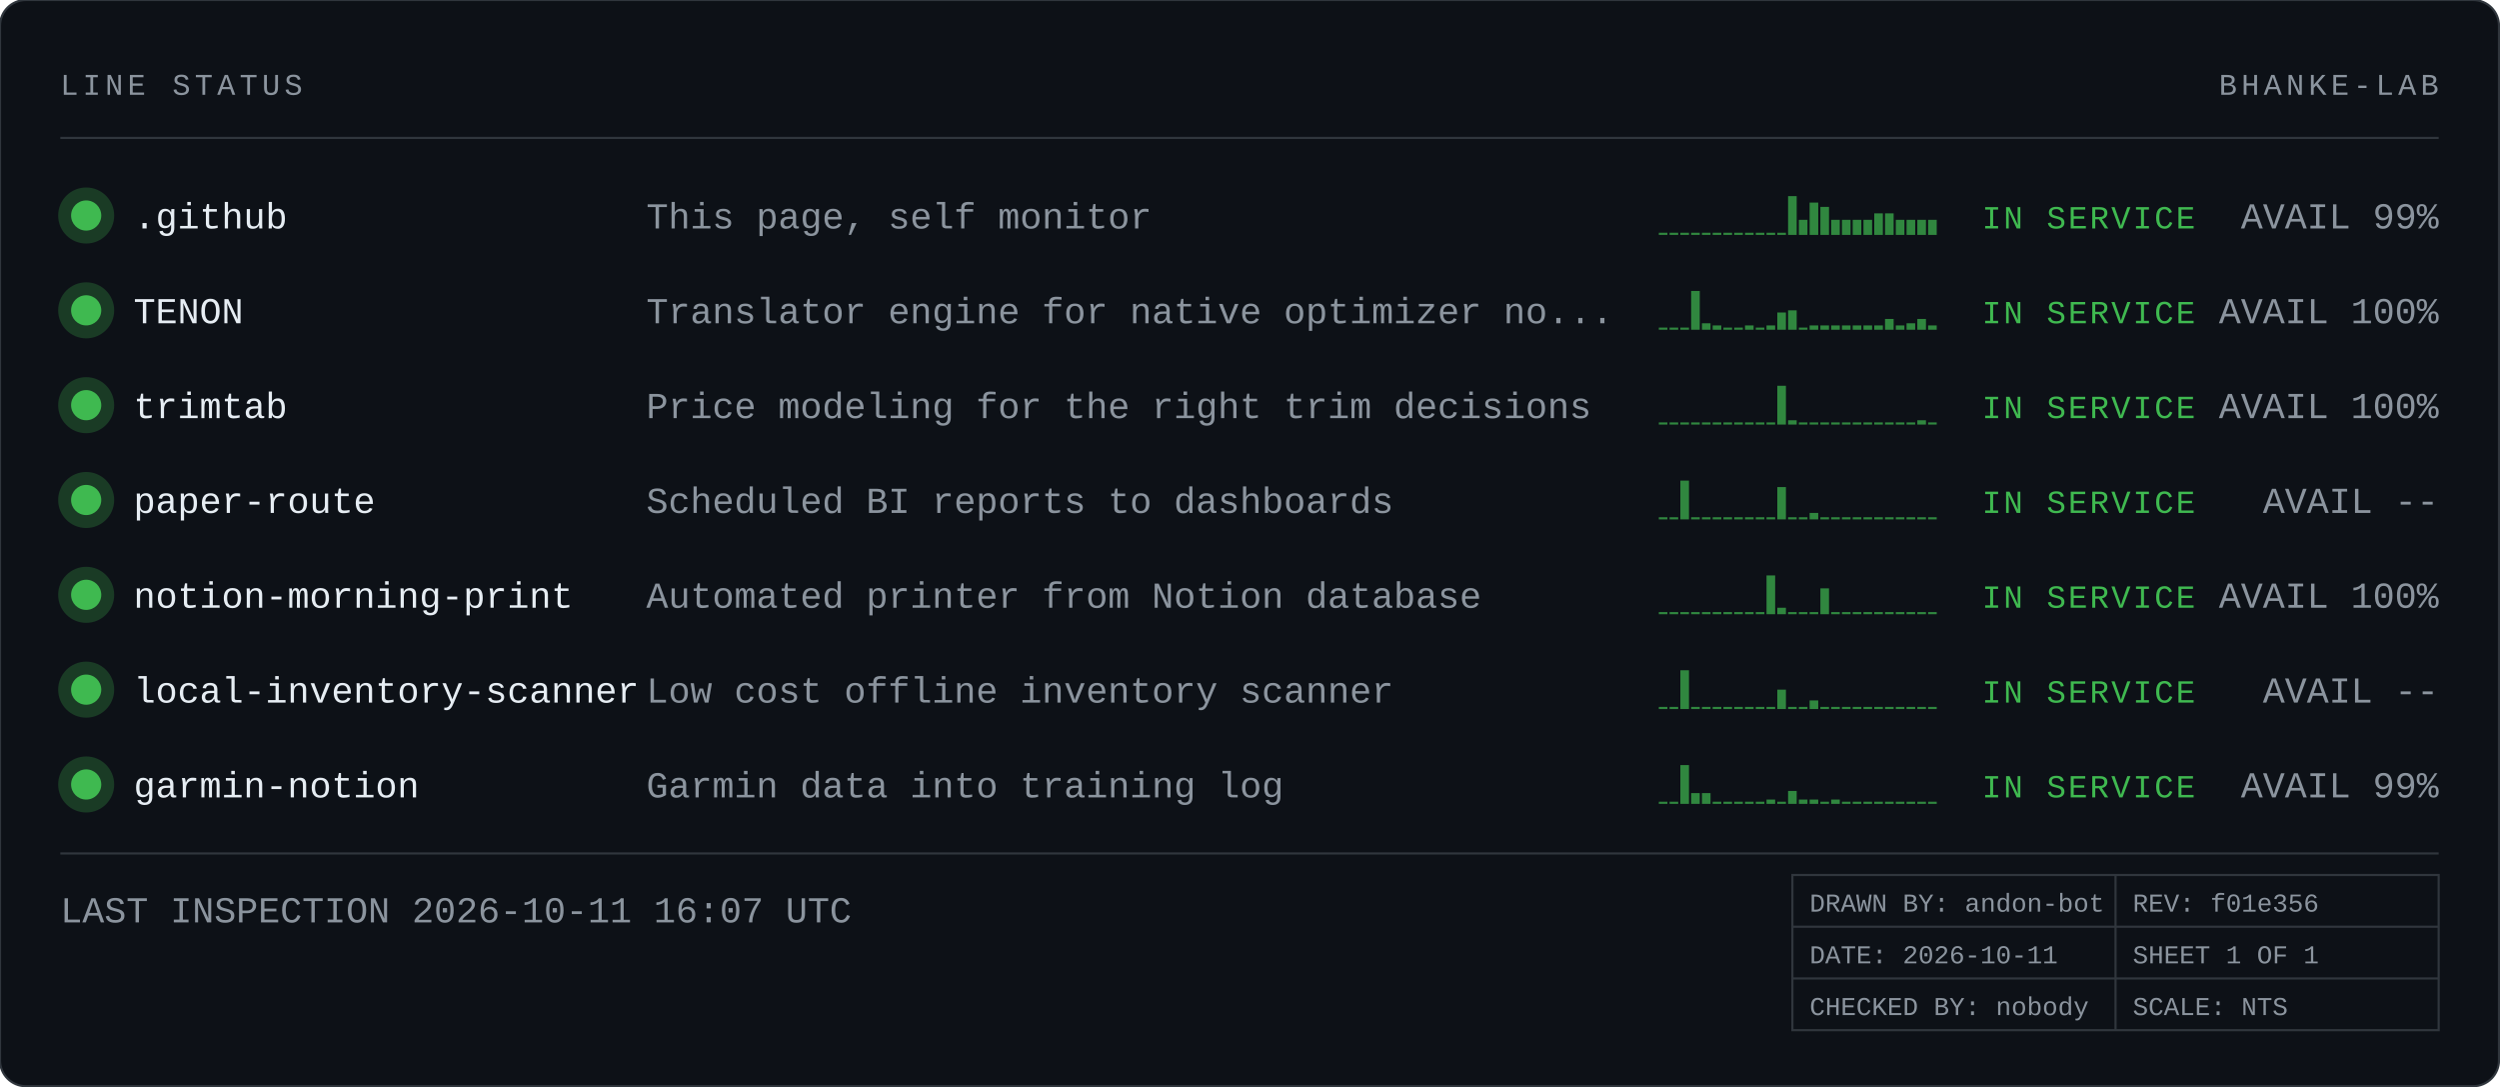
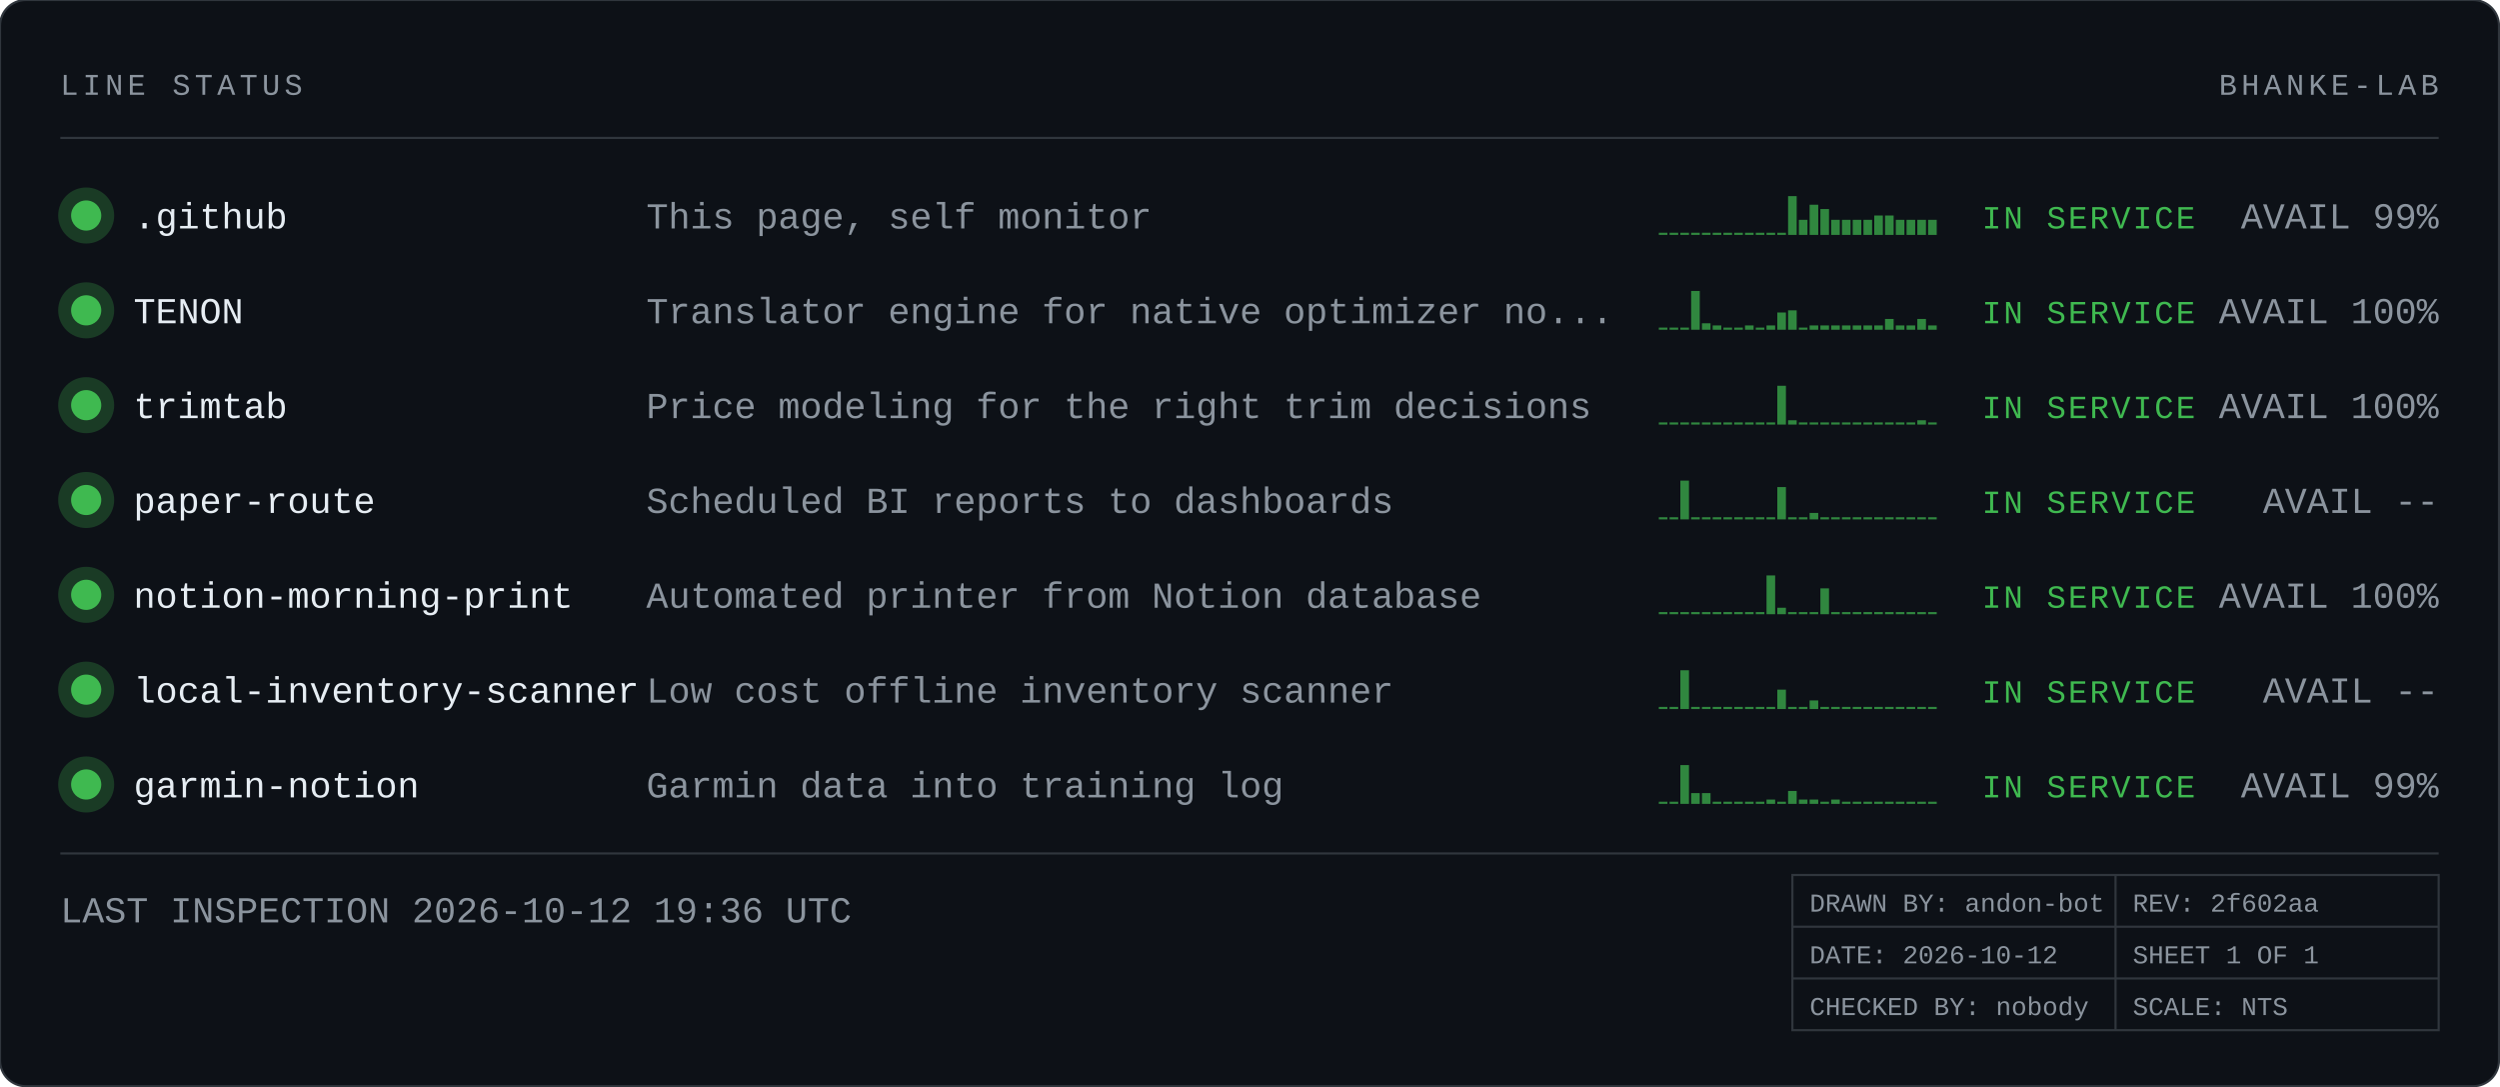
<svg xmlns="http://www.w3.org/2000/svg" width="1160" height="504" viewBox="0 0 1160 504" role="img" aria-label="Andon board">
  <style>
text { font-family: Consolas, 'Courier New', monospace; font-size: 17px; }
.hd { fill: #8b949e; font-size: 14px; letter-spacing: 2px; }
.name { fill: #e6edf3; }
.dim { fill: #8b949e; }
.st { font-size: 15px; letter-spacing: 1px; }
.tb { fill: #8b949e; font-size: 12px; }
</style>
  <rect x="0" y="0" width="1160" height="504" rx="12" fill="#0d1117" stroke="#30363d" />
  <text x="28" y="44" class="hd">LINE STATUS</text>
  <text x="1132" y="44" class="hd" text-anchor="end">BHANKE-LAB</text>
  <line x1="28" y1="64" x2="1132" y2="64" stroke="#30363d" />
  <circle cx="40" cy="100" r="13" fill="#3fb950" opacity="0.25" />
  <circle cx="40" cy="100" r="7" fill="#3fb950" />
  <text x="62" y="106" class="name">.github</text>
  <text x="300" y="106" class="dim">This page, self monitor</text>
  <rect x="770" y="108" width="4" height="1" fill="#3fb950" opacity="0.7" />
  <rect x="775" y="108" width="4" height="1" fill="#3fb950" opacity="0.7" />
  <rect x="780" y="108" width="4" height="1" fill="#3fb950" opacity="0.7" />
  <rect x="785" y="108" width="4" height="1" fill="#3fb950" opacity="0.7" />
  <rect x="790" y="108" width="4" height="1" fill="#3fb950" opacity="0.7" />
  <rect x="795" y="108" width="4" height="1" fill="#3fb950" opacity="0.7" />
  <rect x="800" y="108" width="4" height="1" fill="#3fb950" opacity="0.7" />
  <rect x="805" y="108" width="4" height="1" fill="#3fb950" opacity="0.7" />
  <rect x="810" y="108" width="4" height="1" fill="#3fb950" opacity="0.7" />
  <rect x="815" y="108" width="4" height="1" fill="#3fb950" opacity="0.7" />
  <rect x="820" y="108" width="4" height="1" fill="#3fb950" opacity="0.7" />
  <rect x="825" y="108" width="4" height="1" fill="#3fb950" opacity="0.7" />
  <rect x="830" y="91" width="4" height="18" fill="#3fb950" opacity="0.7" />
  <rect x="835" y="102" width="4" height="7" fill="#3fb950" opacity="0.7" />
-   <rect x="840" y="94" width="4" height="15" fill="#3fb950" opacity="0.7" />
-   <rect x="845" y="96" width="4" height="13" fill="#3fb950" opacity="0.7" />
+   <rect x="840" y="95" width="4" height="14" fill="#3fb950" opacity="0.7" />
+   <rect x="845" y="97" width="4" height="12" fill="#3fb950" opacity="0.7" />
  <rect x="850" y="102" width="4" height="7" fill="#3fb950" opacity="0.7" />
  <rect x="855" y="102" width="4" height="7" fill="#3fb950" opacity="0.7" />
  <rect x="860" y="102" width="4" height="7" fill="#3fb950" opacity="0.7" />
  <rect x="865" y="102" width="4" height="7" fill="#3fb950" opacity="0.7" />
-   <rect x="870" y="99" width="4" height="10" fill="#3fb950" opacity="0.7" />
-   <rect x="875" y="99" width="4" height="10" fill="#3fb950" opacity="0.7" />
+   <rect x="870" y="100" width="4" height="9" fill="#3fb950" opacity="0.7" />
+   <rect x="875" y="100" width="4" height="9" fill="#3fb950" opacity="0.7" />
  <rect x="880" y="102" width="4" height="7" fill="#3fb950" opacity="0.7" />
  <rect x="885" y="102" width="4" height="7" fill="#3fb950" opacity="0.7" />
  <rect x="890" y="102" width="4" height="7" fill="#3fb950" opacity="0.7" />
  <rect x="895" y="102" width="4" height="7" fill="#3fb950" opacity="0.7" />
  <text x="920" y="106" class="st" fill="#3fb950">IN SERVICE</text>
  <text x="1132" y="106" class="dim" text-anchor="end">AVAIL 99%</text>
  <circle cx="40" cy="144" r="13" fill="#3fb950" opacity="0.25" />
  <circle cx="40" cy="144" r="7" fill="#3fb950" />
  <text x="62" y="150" class="name">TENON</text>
  <text x="300" y="150" class="dim">Translator engine for native optimizer no...</text>
  <rect x="770" y="152" width="4" height="1" fill="#3fb950" opacity="0.7" />
  <rect x="775" y="152" width="4" height="1" fill="#3fb950" opacity="0.7" />
  <rect x="780" y="152" width="4" height="1" fill="#3fb950" opacity="0.7" />
  <rect x="785" y="135" width="4" height="18" fill="#3fb950" opacity="0.7" />
  <rect x="790" y="150" width="4" height="3" fill="#3fb950" opacity="0.7" />
  <rect x="795" y="151" width="4" height="2" fill="#3fb950" opacity="0.7" />
  <rect x="800" y="152" width="4" height="1" fill="#3fb950" opacity="0.7" />
  <rect x="805" y="152" width="4" height="1" fill="#3fb950" opacity="0.7" />
  <rect x="810" y="151" width="4" height="2" fill="#3fb950" opacity="0.7" />
  <rect x="815" y="152" width="4" height="1" fill="#3fb950" opacity="0.7" />
  <rect x="820" y="151" width="4" height="2" fill="#3fb950" opacity="0.7" />
  <rect x="825" y="145" width="4" height="8" fill="#3fb950" opacity="0.7" />
  <rect x="830" y="144" width="4" height="9" fill="#3fb950" opacity="0.7" />
  <rect x="835" y="152" width="4" height="1" fill="#3fb950" opacity="0.7" />
  <rect x="840" y="151" width="4" height="2" fill="#3fb950" opacity="0.7" />
  <rect x="845" y="151" width="4" height="2" fill="#3fb950" opacity="0.7" />
  <rect x="850" y="151" width="4" height="2" fill="#3fb950" opacity="0.7" />
  <rect x="855" y="151" width="4" height="2" fill="#3fb950" opacity="0.7" />
  <rect x="860" y="151" width="4" height="2" fill="#3fb950" opacity="0.7" />
  <rect x="865" y="151" width="4" height="2" fill="#3fb950" opacity="0.7" />
  <rect x="870" y="151" width="4" height="2" fill="#3fb950" opacity="0.7" />
  <rect x="875" y="148" width="4" height="5" fill="#3fb950" opacity="0.7" />
  <rect x="880" y="151" width="4" height="2" fill="#3fb950" opacity="0.7" />
-   <rect x="885" y="150" width="4" height="3" fill="#3fb950" opacity="0.7" />
+   <rect x="885" y="151" width="4" height="2" fill="#3fb950" opacity="0.7" />
  <rect x="890" y="148" width="4" height="5" fill="#3fb950" opacity="0.7" />
  <rect x="895" y="151" width="4" height="2" fill="#3fb950" opacity="0.7" />
  <text x="920" y="150" class="st" fill="#3fb950">IN SERVICE</text>
  <text x="1132" y="150" class="dim" text-anchor="end">AVAIL 100%</text>
  <circle cx="40" cy="188" r="13" fill="#3fb950" opacity="0.25" />
  <circle cx="40" cy="188" r="7" fill="#3fb950" />
  <text x="62" y="194" class="name">trimtab</text>
  <text x="300" y="194" class="dim">Price modeling for the right trim decisions</text>
  <rect x="770" y="196" width="4" height="1" fill="#3fb950" opacity="0.7" />
  <rect x="775" y="196" width="4" height="1" fill="#3fb950" opacity="0.7" />
  <rect x="780" y="196" width="4" height="1" fill="#3fb950" opacity="0.7" />
  <rect x="785" y="196" width="4" height="1" fill="#3fb950" opacity="0.7" />
  <rect x="790" y="196" width="4" height="1" fill="#3fb950" opacity="0.7" />
  <rect x="795" y="196" width="4" height="1" fill="#3fb950" opacity="0.7" />
  <rect x="800" y="196" width="4" height="1" fill="#3fb950" opacity="0.7" />
  <rect x="805" y="196" width="4" height="1" fill="#3fb950" opacity="0.7" />
  <rect x="810" y="196" width="4" height="1" fill="#3fb950" opacity="0.7" />
  <rect x="815" y="196" width="4" height="1" fill="#3fb950" opacity="0.7" />
  <rect x="820" y="196" width="4" height="1" fill="#3fb950" opacity="0.7" />
  <rect x="825" y="179" width="4" height="18" fill="#3fb950" opacity="0.7" />
  <rect x="830" y="195" width="4" height="2" fill="#3fb950" opacity="0.7" />
  <rect x="835" y="196" width="4" height="1" fill="#3fb950" opacity="0.7" />
  <rect x="840" y="196" width="4" height="1" fill="#3fb950" opacity="0.7" />
  <rect x="845" y="196" width="4" height="1" fill="#3fb950" opacity="0.7" />
  <rect x="850" y="196" width="4" height="1" fill="#3fb950" opacity="0.7" />
  <rect x="855" y="196" width="4" height="1" fill="#3fb950" opacity="0.7" />
  <rect x="860" y="196" width="4" height="1" fill="#3fb950" opacity="0.7" />
  <rect x="865" y="196" width="4" height="1" fill="#3fb950" opacity="0.7" />
  <rect x="870" y="196" width="4" height="1" fill="#3fb950" opacity="0.7" />
  <rect x="875" y="196" width="4" height="1" fill="#3fb950" opacity="0.7" />
  <rect x="880" y="196" width="4" height="1" fill="#3fb950" opacity="0.7" />
  <rect x="885" y="196" width="4" height="1" fill="#3fb950" opacity="0.7" />
  <rect x="890" y="195" width="4" height="2" fill="#3fb950" opacity="0.7" />
  <rect x="895" y="196" width="4" height="1" fill="#3fb950" opacity="0.7" />
  <text x="920" y="194" class="st" fill="#3fb950">IN SERVICE</text>
  <text x="1132" y="194" class="dim" text-anchor="end">AVAIL 100%</text>
  <circle cx="40" cy="232" r="13" fill="#3fb950" opacity="0.25" />
  <circle cx="40" cy="232" r="7" fill="#3fb950" />
  <text x="62" y="238" class="name">paper-route</text>
  <text x="300" y="238" class="dim">Scheduled BI reports to dashboards</text>
  <rect x="770" y="240" width="4" height="1" fill="#3fb950" opacity="0.7" />
  <rect x="775" y="240" width="4" height="1" fill="#3fb950" opacity="0.7" />
  <rect x="780" y="223" width="4" height="18" fill="#3fb950" opacity="0.7" />
  <rect x="785" y="240" width="4" height="1" fill="#3fb950" opacity="0.7" />
  <rect x="790" y="240" width="4" height="1" fill="#3fb950" opacity="0.7" />
  <rect x="795" y="240" width="4" height="1" fill="#3fb950" opacity="0.7" />
  <rect x="800" y="240" width="4" height="1" fill="#3fb950" opacity="0.7" />
  <rect x="805" y="240" width="4" height="1" fill="#3fb950" opacity="0.7" />
  <rect x="810" y="240" width="4" height="1" fill="#3fb950" opacity="0.7" />
  <rect x="815" y="240" width="4" height="1" fill="#3fb950" opacity="0.7" />
  <rect x="820" y="240" width="4" height="1" fill="#3fb950" opacity="0.7" />
  <rect x="825" y="226" width="4" height="15" fill="#3fb950" opacity="0.7" />
  <rect x="830" y="240" width="4" height="1" fill="#3fb950" opacity="0.7" />
  <rect x="835" y="240" width="4" height="1" fill="#3fb950" opacity="0.7" />
  <rect x="840" y="238" width="4" height="3" fill="#3fb950" opacity="0.7" />
  <rect x="845" y="240" width="4" height="1" fill="#3fb950" opacity="0.7" />
  <rect x="850" y="240" width="4" height="1" fill="#3fb950" opacity="0.7" />
  <rect x="855" y="240" width="4" height="1" fill="#3fb950" opacity="0.7" />
  <rect x="860" y="240" width="4" height="1" fill="#3fb950" opacity="0.7" />
  <rect x="865" y="240" width="4" height="1" fill="#3fb950" opacity="0.7" />
  <rect x="870" y="240" width="4" height="1" fill="#3fb950" opacity="0.7" />
  <rect x="875" y="240" width="4" height="1" fill="#3fb950" opacity="0.7" />
  <rect x="880" y="240" width="4" height="1" fill="#3fb950" opacity="0.7" />
  <rect x="885" y="240" width="4" height="1" fill="#3fb950" opacity="0.7" />
  <rect x="890" y="240" width="4" height="1" fill="#3fb950" opacity="0.7" />
  <rect x="895" y="240" width="4" height="1" fill="#3fb950" opacity="0.7" />
  <text x="920" y="238" class="st" fill="#3fb950">IN SERVICE</text>
  <text x="1132" y="238" class="dim" text-anchor="end">AVAIL --</text>
  <circle cx="40" cy="276" r="13" fill="#3fb950" opacity="0.25" />
  <circle cx="40" cy="276" r="7" fill="#3fb950" />
  <text x="62" y="282" class="name">notion-morning-print</text>
  <text x="300" y="282" class="dim">Automated printer from Notion database</text>
  <rect x="770" y="284" width="4" height="1" fill="#3fb950" opacity="0.7" />
  <rect x="775" y="284" width="4" height="1" fill="#3fb950" opacity="0.7" />
  <rect x="780" y="284" width="4" height="1" fill="#3fb950" opacity="0.7" />
  <rect x="785" y="284" width="4" height="1" fill="#3fb950" opacity="0.7" />
  <rect x="790" y="284" width="4" height="1" fill="#3fb950" opacity="0.7" />
  <rect x="795" y="284" width="4" height="1" fill="#3fb950" opacity="0.7" />
  <rect x="800" y="284" width="4" height="1" fill="#3fb950" opacity="0.7" />
  <rect x="805" y="284" width="4" height="1" fill="#3fb950" opacity="0.7" />
  <rect x="810" y="284" width="4" height="1" fill="#3fb950" opacity="0.7" />
  <rect x="815" y="284" width="4" height="1" fill="#3fb950" opacity="0.7" />
  <rect x="820" y="267" width="4" height="18" fill="#3fb950" opacity="0.7" />
  <rect x="825" y="282" width="4" height="3" fill="#3fb950" opacity="0.7" />
  <rect x="830" y="284" width="4" height="1" fill="#3fb950" opacity="0.7" />
  <rect x="835" y="284" width="4" height="1" fill="#3fb950" opacity="0.7" />
  <rect x="840" y="284" width="4" height="1" fill="#3fb950" opacity="0.7" />
  <rect x="845" y="273" width="4" height="12" fill="#3fb950" opacity="0.7" />
  <rect x="850" y="284" width="4" height="1" fill="#3fb950" opacity="0.7" />
  <rect x="855" y="284" width="4" height="1" fill="#3fb950" opacity="0.7" />
  <rect x="860" y="284" width="4" height="1" fill="#3fb950" opacity="0.7" />
  <rect x="865" y="284" width="4" height="1" fill="#3fb950" opacity="0.7" />
  <rect x="870" y="284" width="4" height="1" fill="#3fb950" opacity="0.7" />
  <rect x="875" y="284" width="4" height="1" fill="#3fb950" opacity="0.7" />
  <rect x="880" y="284" width="4" height="1" fill="#3fb950" opacity="0.7" />
  <rect x="885" y="284" width="4" height="1" fill="#3fb950" opacity="0.7" />
  <rect x="890" y="284" width="4" height="1" fill="#3fb950" opacity="0.7" />
  <rect x="895" y="284" width="4" height="1" fill="#3fb950" opacity="0.7" />
  <text x="920" y="282" class="st" fill="#3fb950">IN SERVICE</text>
  <text x="1132" y="282" class="dim" text-anchor="end">AVAIL 100%</text>
  <circle cx="40" cy="320" r="13" fill="#3fb950" opacity="0.25" />
  <circle cx="40" cy="320" r="7" fill="#3fb950" />
  <text x="62" y="326" class="name">local-inventory-scanner</text>
  <text x="300" y="326" class="dim">Low cost offline inventory scanner</text>
  <rect x="770" y="328" width="4" height="1" fill="#3fb950" opacity="0.7" />
  <rect x="775" y="328" width="4" height="1" fill="#3fb950" opacity="0.7" />
  <rect x="780" y="311" width="4" height="18" fill="#3fb950" opacity="0.7" />
  <rect x="785" y="328" width="4" height="1" fill="#3fb950" opacity="0.7" />
  <rect x="790" y="328" width="4" height="1" fill="#3fb950" opacity="0.7" />
  <rect x="795" y="328" width="4" height="1" fill="#3fb950" opacity="0.7" />
  <rect x="800" y="328" width="4" height="1" fill="#3fb950" opacity="0.7" />
  <rect x="805" y="328" width="4" height="1" fill="#3fb950" opacity="0.7" />
  <rect x="810" y="328" width="4" height="1" fill="#3fb950" opacity="0.7" />
  <rect x="815" y="328" width="4" height="1" fill="#3fb950" opacity="0.7" />
  <rect x="820" y="328" width="4" height="1" fill="#3fb950" opacity="0.7" />
  <rect x="825" y="320" width="4" height="9" fill="#3fb950" opacity="0.7" />
  <rect x="830" y="328" width="4" height="1" fill="#3fb950" opacity="0.7" />
  <rect x="835" y="328" width="4" height="1" fill="#3fb950" opacity="0.7" />
  <rect x="840" y="325" width="4" height="4" fill="#3fb950" opacity="0.7" />
  <rect x="845" y="328" width="4" height="1" fill="#3fb950" opacity="0.7" />
  <rect x="850" y="328" width="4" height="1" fill="#3fb950" opacity="0.7" />
  <rect x="855" y="328" width="4" height="1" fill="#3fb950" opacity="0.7" />
  <rect x="860" y="328" width="4" height="1" fill="#3fb950" opacity="0.7" />
  <rect x="865" y="328" width="4" height="1" fill="#3fb950" opacity="0.7" />
  <rect x="870" y="328" width="4" height="1" fill="#3fb950" opacity="0.7" />
  <rect x="875" y="328" width="4" height="1" fill="#3fb950" opacity="0.7" />
  <rect x="880" y="328" width="4" height="1" fill="#3fb950" opacity="0.7" />
  <rect x="885" y="328" width="4" height="1" fill="#3fb950" opacity="0.7" />
  <rect x="890" y="328" width="4" height="1" fill="#3fb950" opacity="0.7" />
  <rect x="895" y="328" width="4" height="1" fill="#3fb950" opacity="0.7" />
  <text x="920" y="326" class="st" fill="#3fb950">IN SERVICE</text>
  <text x="1132" y="326" class="dim" text-anchor="end">AVAIL --</text>
  <circle cx="40" cy="364" r="13" fill="#3fb950" opacity="0.25" />
  <circle cx="40" cy="364" r="7" fill="#3fb950" />
  <text x="62" y="370" class="name">garmin-notion</text>
  <text x="300" y="370" class="dim">Garmin data into training log</text>
  <rect x="770" y="372" width="4" height="1" fill="#3fb950" opacity="0.7" />
  <rect x="775" y="372" width="4" height="1" fill="#3fb950" opacity="0.7" />
  <rect x="780" y="355" width="4" height="18" fill="#3fb950" opacity="0.7" />
  <rect x="785" y="368" width="4" height="5" fill="#3fb950" opacity="0.7" />
  <rect x="790" y="368" width="4" height="5" fill="#3fb950" opacity="0.7" />
  <rect x="795" y="372" width="4" height="1" fill="#3fb950" opacity="0.7" />
  <rect x="800" y="372" width="4" height="1" fill="#3fb950" opacity="0.7" />
  <rect x="805" y="372" width="4" height="1" fill="#3fb950" opacity="0.7" />
  <rect x="810" y="372" width="4" height="1" fill="#3fb950" opacity="0.7" />
  <rect x="815" y="372" width="4" height="1" fill="#3fb950" opacity="0.7" />
  <rect x="820" y="371" width="4" height="2" fill="#3fb950" opacity="0.7" />
  <rect x="825" y="372" width="4" height="1" fill="#3fb950" opacity="0.7" />
  <rect x="830" y="367" width="4" height="6" fill="#3fb950" opacity="0.7" />
  <rect x="835" y="371" width="4" height="2" fill="#3fb950" opacity="0.7" />
  <rect x="840" y="371" width="4" height="2" fill="#3fb950" opacity="0.7" />
  <rect x="845" y="372" width="4" height="1" fill="#3fb950" opacity="0.7" />
  <rect x="850" y="371" width="4" height="2" fill="#3fb950" opacity="0.7" />
  <rect x="855" y="372" width="4" height="1" fill="#3fb950" opacity="0.7" />
  <rect x="860" y="372" width="4" height="1" fill="#3fb950" opacity="0.7" />
  <rect x="865" y="372" width="4" height="1" fill="#3fb950" opacity="0.7" />
  <rect x="870" y="372" width="4" height="1" fill="#3fb950" opacity="0.7" />
  <rect x="875" y="372" width="4" height="1" fill="#3fb950" opacity="0.7" />
  <rect x="880" y="372" width="4" height="1" fill="#3fb950" opacity="0.7" />
  <rect x="885" y="372" width="4" height="1" fill="#3fb950" opacity="0.7" />
  <rect x="890" y="372" width="4" height="1" fill="#3fb950" opacity="0.7" />
  <rect x="895" y="372" width="4" height="1" fill="#3fb950" opacity="0.7" />
  <text x="920" y="370" class="st" fill="#3fb950">IN SERVICE</text>
  <text x="1132" y="370" class="dim" text-anchor="end">AVAIL 99%</text>
  <line x1="28" y1="396" x2="1132" y2="396" stroke="#30363d" />
-   <text x="28" y="428" class="dim">LAST INSPECTION 2026-10-11 16:07 UTC</text>
+   <text x="28" y="428" class="dim">LAST INSPECTION 2026-10-12 19:36 UTC</text>
  <rect x="832" y="406" width="300" height="72" fill="none" stroke="#30363d" />
  <line x1="832" y1="430" x2="1132" y2="430" stroke="#30363d" />
  <line x1="832" y1="454" x2="1132" y2="454" stroke="#30363d" />
  <line x1="982" y1="406" x2="982" y2="478" stroke="#30363d" />
  <text x="840" y="423" class="tb">DRAWN BY: andon-bot</text>
-   <text x="990" y="423" class="tb">REV: f01e356</text>
-   <text x="840" y="447" class="tb">DATE: 2026-10-11</text>
+   <text x="990" y="423" class="tb">REV: 2f602aa</text>
+   <text x="840" y="447" class="tb">DATE: 2026-10-12</text>
  <text x="990" y="447" class="tb">SHEET 1 OF 1</text>
  <text x="840" y="471" class="tb">CHECKED BY: nobody</text>
  <text x="990" y="471" class="tb">SCALE: NTS</text>
</svg>
